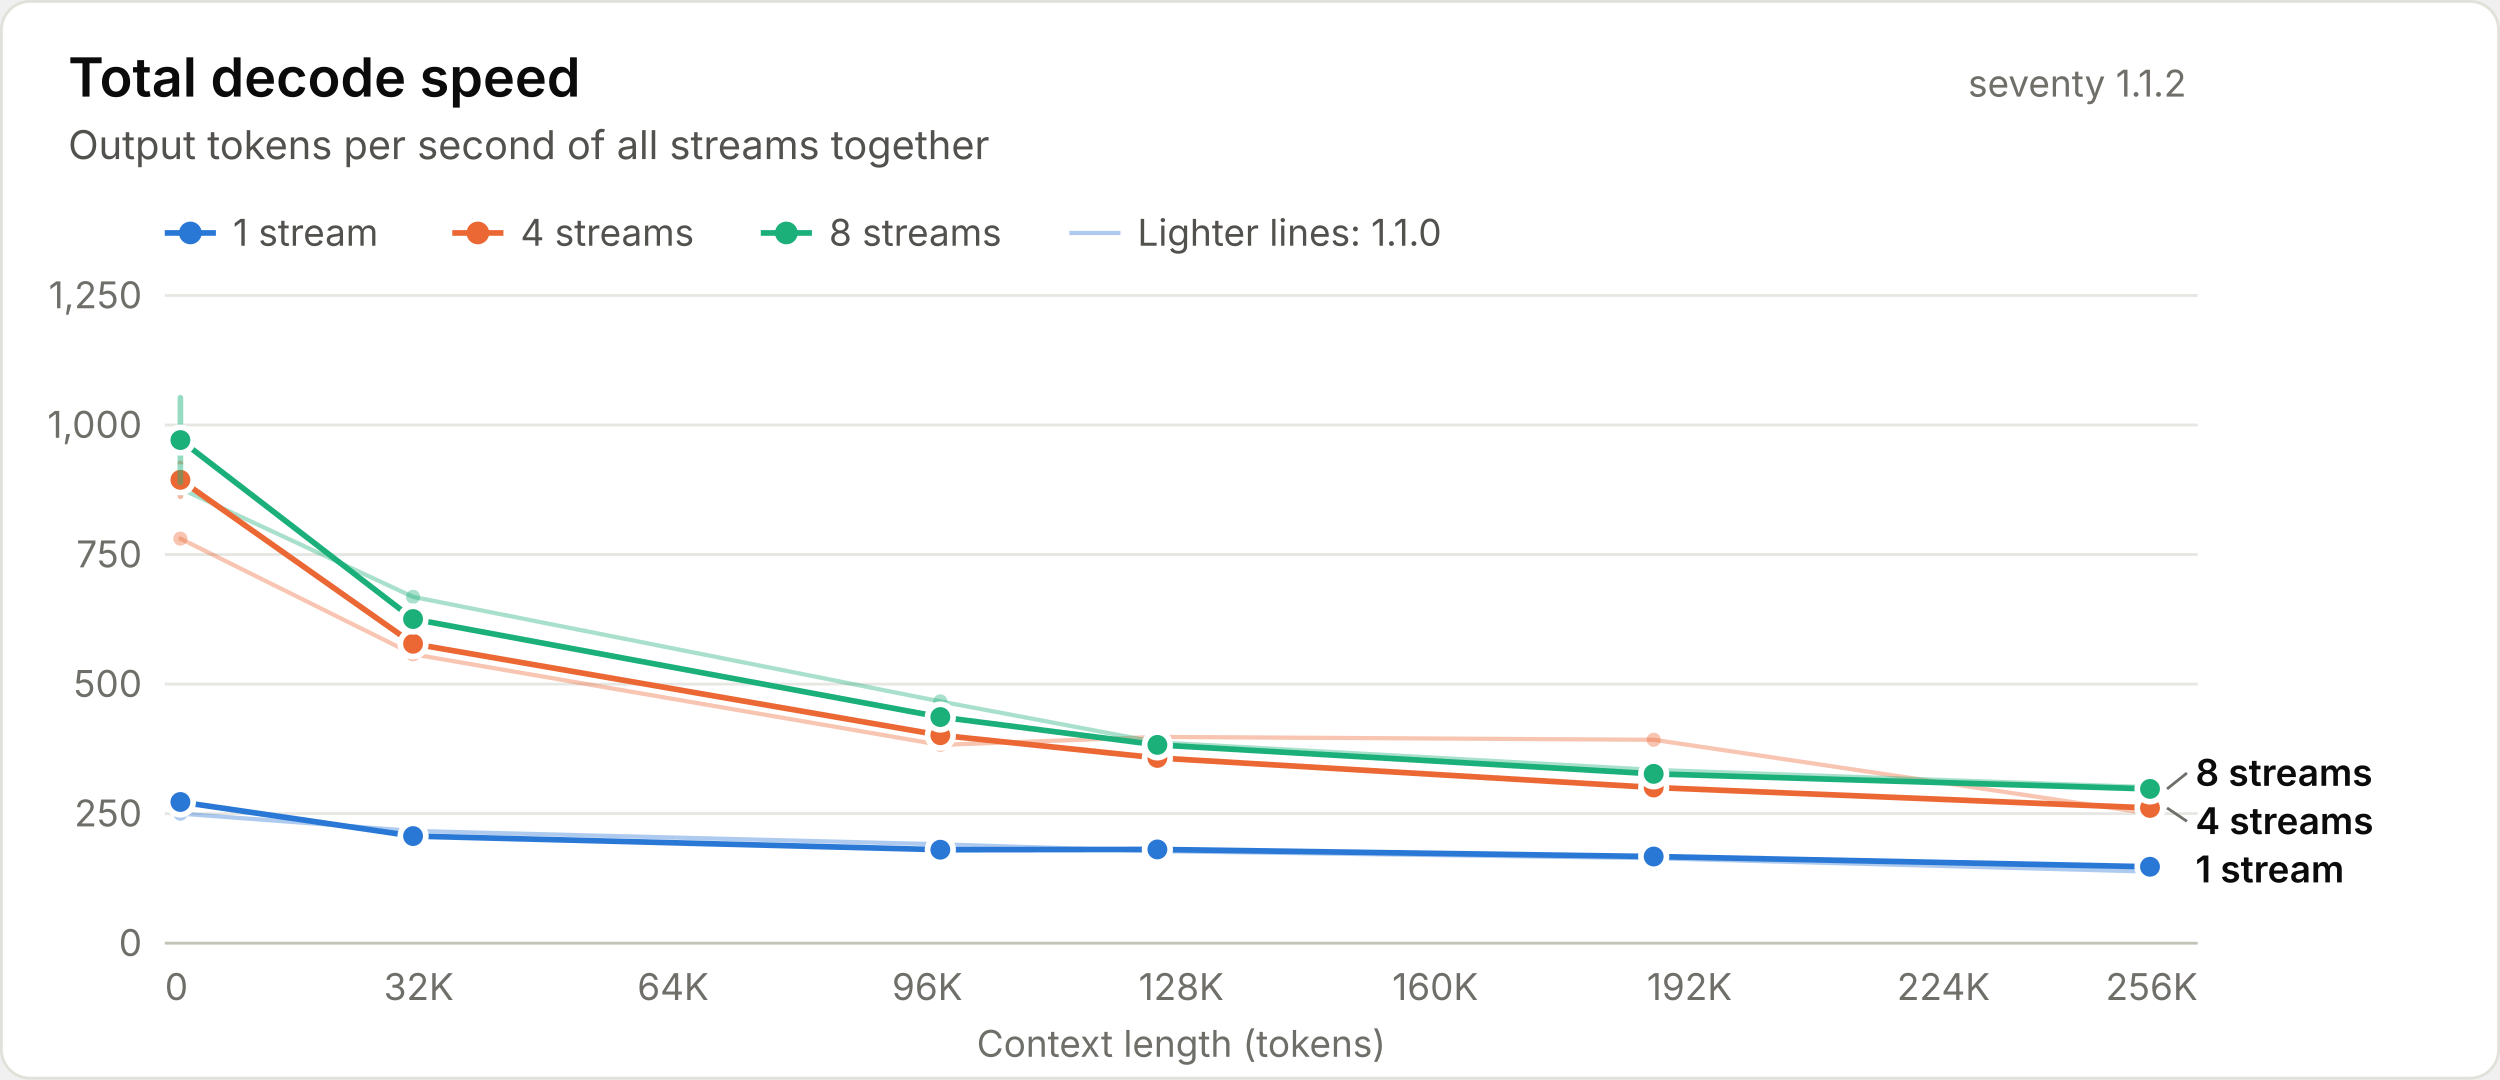
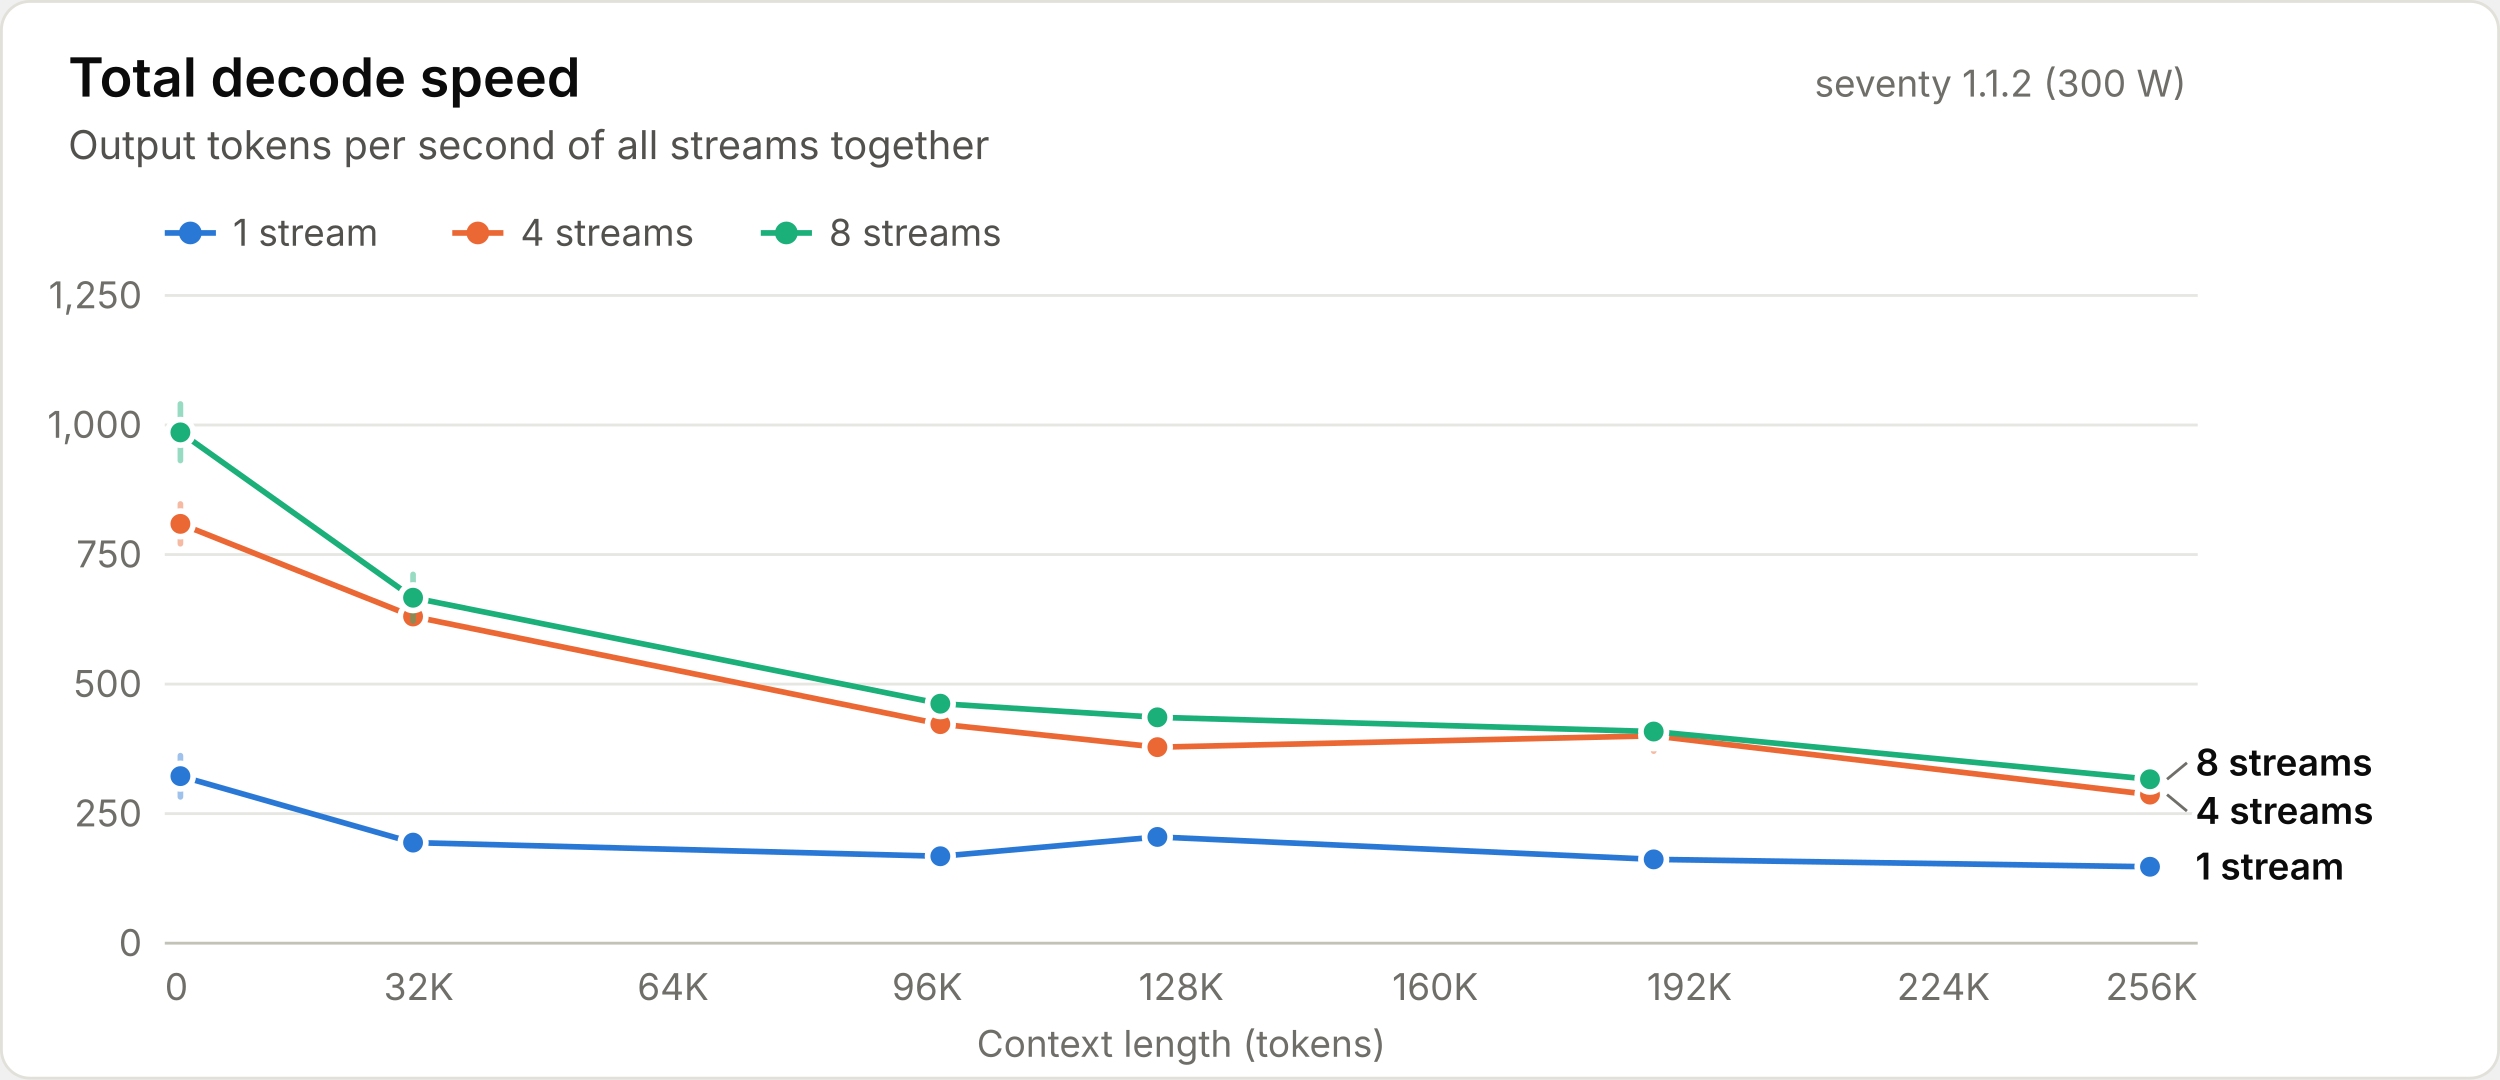
<svg xmlns="http://www.w3.org/2000/svg" viewBox="0 0 880 380" width="880" height="380" font-family="Inter, system-ui, -apple-system, 'Segoe UI', Helvetica, Arial, sans-serif" role="img" aria-label="Total decode speed">
  <rect x="0.5" y="0.5" width="879" height="379" rx="10" fill="#ffffff" stroke="#e1e0d9" />
  <text x="24.0" y="34.0" font-size="19" font-weight="600" fill="#0b0b0b" text-anchor="start">Total decode speed</text>
  <text x="24.0" y="56.0" font-size="14" font-weight="400" fill="#52514e" text-anchor="start">Output tokens per second of all streams together</text>
-   <text x="769.6" y="34.0" font-size="13" font-weight="400" fill="#6f6e69" text-anchor="end">seventy 1.1.2</text>
+   <text x="769.6" y="34.0" font-size="13" font-weight="400" fill="#6f6e69" text-anchor="end">seventy 1.1.2 (300 W)</text>
  <line x1="58" x2="773.6" y1="332.0" y2="332.0" stroke="#c3c2b7" stroke-width="1" />
  <text x="50.0" y="336.5" font-size="13" font-weight="400" fill="#6f6e69" text-anchor="end">0</text>
  <line x1="58" x2="773.6" y1="286.4" y2="286.4" stroke="#e6e6e3" stroke-width="1" />
  <text x="50.0" y="290.9" font-size="13" font-weight="400" fill="#6f6e69" text-anchor="end">250</text>
  <line x1="58" x2="773.6" y1="240.8" y2="240.8" stroke="#e6e6e3" stroke-width="1" />
  <text x="50.0" y="245.3" font-size="13" font-weight="400" fill="#6f6e69" text-anchor="end">500</text>
  <line x1="58" x2="773.6" y1="195.2" y2="195.2" stroke="#e6e6e3" stroke-width="1" />
  <text x="50.0" y="199.7" font-size="13" font-weight="400" fill="#6f6e69" text-anchor="end">750</text>
  <line x1="58" x2="773.6" y1="149.6" y2="149.6" stroke="#e6e6e3" stroke-width="1" />
  <text x="50.0" y="154.1" font-size="13" font-weight="400" fill="#6f6e69" text-anchor="end">1,000</text>
  <line x1="58" x2="773.6" y1="104.0" y2="104.0" stroke="#e6e6e3" stroke-width="1" />
  <text x="50.0" y="108.5" font-size="13" font-weight="400" fill="#6f6e69" text-anchor="end">1,250</text>
  <text x="58.0" y="352.0" font-size="13" font-weight="400" fill="#6f6e69" text-anchor="start">0</text>
  <text x="147.4" y="352.0" font-size="13" font-weight="400" fill="#6f6e69" text-anchor="middle">32K</text>
  <text x="236.9" y="352.0" font-size="13" font-weight="400" fill="#6f6e69" text-anchor="middle">64K</text>
  <text x="326.4" y="352.0" font-size="13" font-weight="400" fill="#6f6e69" text-anchor="middle">96K</text>
  <text x="415.8" y="352.0" font-size="13" font-weight="400" fill="#6f6e69" text-anchor="middle">128K</text>
  <text x="505.2" y="352.0" font-size="13" font-weight="400" fill="#6f6e69" text-anchor="middle">160K</text>
  <text x="594.7" y="352.0" font-size="13" font-weight="400" fill="#6f6e69" text-anchor="middle">192K</text>
  <text x="684.1" y="352.0" font-size="13" font-weight="400" fill="#6f6e69" text-anchor="middle">224K</text>
  <text x="773.6" y="352.0" font-size="13" font-weight="400" fill="#6f6e69" text-anchor="end">256K</text>
  <text x="415.8" y="372.0" font-size="13" font-weight="400" fill="#6f6e69" text-anchor="middle">Context length (tokens)</text>
-   <polyline points="63.5,286.4 145.4,292.5 331.0,297.2 407.4,299.6 582.1,302.1 756.8,306.8" fill="none" stroke="#2a78d6" stroke-opacity="0.38" stroke-width="1.5" stroke-linejoin="round" stroke-linecap="round" />
-   <circle cx="63.5" cy="286.4" r="2.5" fill="#2a78d6" fill-opacity="0.38" />
-   <circle cx="145.4" cy="292.5" r="2.5" fill="#2a78d6" fill-opacity="0.38" />
-   <circle cx="331.0" cy="297.2" r="2.5" fill="#2a78d6" fill-opacity="0.38" />
-   <circle cx="407.4" cy="299.6" r="2.5" fill="#2a78d6" fill-opacity="0.38" />
-   <circle cx="582.1" cy="302.1" r="2.5" fill="#2a78d6" fill-opacity="0.38" />
-   <circle cx="756.8" cy="306.8" r="2.5" fill="#2a78d6" fill-opacity="0.38" />
-   <polyline points="63.5,189.6 145.4,230.3 331.0,262.2 407.4,259.4 582.1,260.4 756.8,286.4" fill="none" stroke="#eb6834" stroke-opacity="0.38" stroke-width="1.5" stroke-linejoin="round" stroke-linecap="round" />
-   <circle cx="63.5" cy="189.6" r="2.5" fill="#eb6834" fill-opacity="0.38" />
-   <circle cx="145.4" cy="230.3" r="2.5" fill="#eb6834" fill-opacity="0.38" />
-   <circle cx="331.0" cy="262.2" r="2.5" fill="#eb6834" fill-opacity="0.38" />
-   <circle cx="407.4" cy="259.4" r="2.5" fill="#eb6834" fill-opacity="0.38" />
-   <circle cx="582.1" cy="260.4" r="2.5" fill="#eb6834" fill-opacity="0.38" />
-   <circle cx="756.8" cy="286.4" r="2.5" fill="#eb6834" fill-opacity="0.38" />
-   <polyline points="63.5,172.0 145.4,210.1 331.0,246.9 407.4,261.3 582.1,271.0 756.8,277.1" fill="none" stroke="#1baf7a" stroke-opacity="0.38" stroke-width="1.5" stroke-linejoin="round" stroke-linecap="round" />
-   <circle cx="63.5" cy="172.0" r="2.5" fill="#1baf7a" fill-opacity="0.38" />
-   <circle cx="145.4" cy="210.1" r="2.5" fill="#1baf7a" fill-opacity="0.38" />
-   <circle cx="331.0" cy="246.9" r="2.5" fill="#1baf7a" fill-opacity="0.38" />
-   <circle cx="407.4" cy="261.3" r="2.5" fill="#1baf7a" fill-opacity="0.38" />
-   <circle cx="582.1" cy="271.0" r="2.5" fill="#1baf7a" fill-opacity="0.38" />
-   <circle cx="756.8" cy="277.1" r="2.5" fill="#1baf7a" fill-opacity="0.38" />
-   <polyline points="63.5,282.3 145.4,294.3 331.0,299.1 407.4,299.0 582.1,301.5 756.8,305.1" fill="none" stroke="#2a78d6" stroke-width="2" stroke-linejoin="round" stroke-linecap="round" />
-   <line x1="63.5" x2="63.5" y1="283.4" y2="281.3" stroke="#2a78d6" stroke-opacity="0.45" stroke-width="2" stroke-linecap="round" />
-   <circle cx="63.5" cy="282.3" r="4.5" fill="#2a78d6" stroke="#ffffff" stroke-width="2" />
-   <circle cx="145.4" cy="294.3" r="4.5" fill="#2a78d6" stroke="#ffffff" stroke-width="2" />
-   <line x1="331.0" x2="331.0" y1="299.9" y2="298.4" stroke="#2a78d6" stroke-opacity="0.45" stroke-width="2" stroke-linecap="round" />
-   <circle cx="331.0" cy="299.1" r="4.5" fill="#2a78d6" stroke="#ffffff" stroke-width="2" />
-   <line x1="407.4" x2="407.4" y1="301.1" y2="296.9" stroke="#2a78d6" stroke-opacity="0.45" stroke-width="2" stroke-linecap="round" />
-   <circle cx="407.4" cy="299.0" r="4.5" fill="#2a78d6" stroke="#ffffff" stroke-width="2" />
-   <line x1="582.1" x2="582.1" y1="302.2" y2="300.9" stroke="#2a78d6" stroke-opacity="0.45" stroke-width="2" stroke-linecap="round" />
-   <circle cx="582.1" cy="301.5" r="4.5" fill="#2a78d6" stroke="#ffffff" stroke-width="2" />
-   <line x1="756.8" x2="756.8" y1="305.9" y2="304.3" stroke="#2a78d6" stroke-opacity="0.45" stroke-width="2" stroke-linecap="round" />
+   <polyline points="63.5,273.2 145.4,296.6 331.0,301.4 407.4,294.6 582.1,302.5 756.8,305.1" fill="none" stroke="#2a78d6" stroke-width="2" stroke-linejoin="round" stroke-linecap="round" />
+   <line x1="63.5" x2="63.5" y1="280.5" y2="266.0" stroke="#2a78d6" stroke-opacity="0.45" stroke-width="2" stroke-linecap="round" />
+   <circle cx="63.5" cy="273.2" r="4.5" fill="#2a78d6" stroke="#ffffff" stroke-width="2" />
+   <line x1="145.4" x2="145.4" y1="298.5" y2="294.6" stroke="#2a78d6" stroke-opacity="0.45" stroke-width="2" stroke-linecap="round" />
+   <circle cx="145.4" cy="296.6" r="4.5" fill="#2a78d6" stroke="#ffffff" stroke-width="2" />
+   <circle cx="331.0" cy="301.4" r="4.5" fill="#2a78d6" stroke="#ffffff" stroke-width="2" />
+   <line x1="407.4" x2="407.4" y1="298.7" y2="290.4" stroke="#2a78d6" stroke-opacity="0.45" stroke-width="2" stroke-linecap="round" />
+   <circle cx="407.4" cy="294.6" r="4.5" fill="#2a78d6" stroke="#ffffff" stroke-width="2" />
+   <line x1="582.1" x2="582.1" y1="306.9" y2="298.1" stroke="#2a78d6" stroke-opacity="0.45" stroke-width="2" stroke-linecap="round" />
+   <circle cx="582.1" cy="302.5" r="4.5" fill="#2a78d6" stroke="#ffffff" stroke-width="2" />
+   <line x1="756.8" x2="756.8" y1="307.4" y2="302.7" stroke="#2a78d6" stroke-opacity="0.45" stroke-width="2" stroke-linecap="round" />
  <circle cx="756.8" cy="305.1" r="4.5" fill="#2a78d6" stroke="#ffffff" stroke-width="2" />
-   <polyline points="63.5,168.9 145.4,226.6 331.0,258.8 407.4,266.8 582.1,277.2 756.8,284.4" fill="none" stroke="#eb6834" stroke-width="2" stroke-linejoin="round" stroke-linecap="round" />
-   <line x1="63.5" x2="63.5" y1="174.7" y2="163.1" stroke="#eb6834" stroke-opacity="0.45" stroke-width="2" stroke-linecap="round" />
-   <circle cx="63.5" cy="168.9" r="4.5" fill="#eb6834" stroke="#ffffff" stroke-width="2" />
-   <line x1="145.4" x2="145.4" y1="230.1" y2="223.0" stroke="#eb6834" stroke-opacity="0.45" stroke-width="2" stroke-linecap="round" />
-   <circle cx="145.4" cy="226.6" r="4.5" fill="#eb6834" stroke="#ffffff" stroke-width="2" />
-   <line x1="331.0" x2="331.0" y1="261.4" y2="256.2" stroke="#eb6834" stroke-opacity="0.45" stroke-width="2" stroke-linecap="round" />
-   <circle cx="331.0" cy="258.8" r="4.5" fill="#eb6834" stroke="#ffffff" stroke-width="2" />
-   <line x1="407.4" x2="407.4" y1="267.9" y2="265.7" stroke="#eb6834" stroke-opacity="0.45" stroke-width="2" stroke-linecap="round" />
-   <circle cx="407.4" cy="266.8" r="4.5" fill="#eb6834" stroke="#ffffff" stroke-width="2" />
-   <circle cx="582.1" cy="277.2" r="4.5" fill="#eb6834" stroke="#ffffff" stroke-width="2" />
-   <circle cx="756.8" cy="284.4" r="4.5" fill="#eb6834" stroke="#ffffff" stroke-width="2" />
-   <polyline points="63.5,154.9 145.4,217.9 331.0,252.4 407.4,262.2 582.1,272.4 756.8,277.7" fill="none" stroke="#1baf7a" stroke-width="2" stroke-linejoin="round" stroke-linecap="round" />
-   <line x1="63.5" x2="63.5" y1="169.8" y2="140.0" stroke="#1baf7a" stroke-opacity="0.45" stroke-width="2" stroke-linecap="round" />
-   <circle cx="63.5" cy="154.9" r="4.5" fill="#1baf7a" stroke="#ffffff" stroke-width="2" />
-   <line x1="145.4" x2="145.4" y1="220.5" y2="215.4" stroke="#1baf7a" stroke-opacity="0.45" stroke-width="2" stroke-linecap="round" />
-   <circle cx="145.4" cy="217.9" r="4.5" fill="#1baf7a" stroke="#ffffff" stroke-width="2" />
-   <line x1="331.0" x2="331.0" y1="255.5" y2="249.2" stroke="#1baf7a" stroke-opacity="0.45" stroke-width="2" stroke-linecap="round" />
-   <circle cx="331.0" cy="252.4" r="4.5" fill="#1baf7a" stroke="#ffffff" stroke-width="2" />
-   <line x1="407.4" x2="407.4" y1="263.6" y2="260.8" stroke="#1baf7a" stroke-opacity="0.45" stroke-width="2" stroke-linecap="round" />
-   <circle cx="407.4" cy="262.2" r="4.5" fill="#1baf7a" stroke="#ffffff" stroke-width="2" />
-   <line x1="582.1" x2="582.1" y1="274.8" y2="270.0" stroke="#1baf7a" stroke-opacity="0.45" stroke-width="2" stroke-linecap="round" />
-   <circle cx="582.1" cy="272.4" r="4.5" fill="#1baf7a" stroke="#ffffff" stroke-width="2" />
-   <line x1="756.8" x2="756.8" y1="281.2" y2="274.1" stroke="#1baf7a" stroke-opacity="0.45" stroke-width="2" stroke-linecap="round" />
-   <circle cx="756.8" cy="277.7" r="4.5" fill="#1baf7a" stroke="#ffffff" stroke-width="2" />
-   <line x1="762.8" y1="277.7" x2="769.8" y2="272.1" stroke="#6f6e69" stroke-width="1" />
-   <text x="772.8" y="276.6" font-size="13" font-weight="600" fill="#0b0b0b" text-anchor="start" paint-order="stroke" stroke="#ffffff" stroke-width="4" stroke-linejoin="round">8 streams</text>
-   <line x1="762.8" y1="284.4" x2="769.8" y2="289.1" stroke="#6f6e69" stroke-width="1" />
-   <text x="772.8" y="293.6" font-size="13" font-weight="600" fill="#0b0b0b" text-anchor="start" paint-order="stroke" stroke="#ffffff" stroke-width="4" stroke-linejoin="round">4 streams</text>
-   <text x="772.8" y="310.6" font-size="13" font-weight="600" fill="#0b0b0b" text-anchor="start" paint-order="stroke" stroke="#ffffff" stroke-width="4" stroke-linejoin="round">1 stream</text>
+   <polyline points="63.5,184.4 145.4,217.0 331.0,254.9 407.4,263.0 582.1,259.0 756.8,279.7" fill="none" stroke="#eb6834" stroke-width="2" stroke-linejoin="round" stroke-linecap="round" />
+   <line x1="63.5" x2="63.5" y1="191.4" y2="177.4" stroke="#eb6834" stroke-opacity="0.45" stroke-width="2" stroke-linecap="round" />
+   <circle cx="63.5" cy="184.4" r="4.5" fill="#eb6834" stroke="#ffffff" stroke-width="2" />
+   <line x1="145.4" x2="145.4" y1="219.2" y2="214.8" stroke="#eb6834" stroke-opacity="0.45" stroke-width="2" stroke-linecap="round" />
+   <circle cx="145.4" cy="217.0" r="4.5" fill="#eb6834" stroke="#ffffff" stroke-width="2" />
+   <line x1="331.0" x2="331.0" y1="255.8" y2="254.0" stroke="#eb6834" stroke-opacity="0.45" stroke-width="2" stroke-linecap="round" />
+   <circle cx="331.0" cy="254.9" r="4.5" fill="#eb6834" stroke="#ffffff" stroke-width="2" />
+   <line x1="407.4" x2="407.4" y1="264.1" y2="261.8" stroke="#eb6834" stroke-opacity="0.45" stroke-width="2" stroke-linecap="round" />
+   <circle cx="407.4" cy="263.0" r="4.5" fill="#eb6834" stroke="#ffffff" stroke-width="2" />
+   <line x1="582.1" x2="582.1" y1="264.4" y2="253.6" stroke="#eb6834" stroke-opacity="0.45" stroke-width="2" stroke-linecap="round" />
+   <circle cx="582.1" cy="259.0" r="4.5" fill="#eb6834" stroke="#ffffff" stroke-width="2" />
+   <line x1="756.8" x2="756.8" y1="282.8" y2="276.6" stroke="#eb6834" stroke-opacity="0.45" stroke-width="2" stroke-linecap="round" />
+   <circle cx="756.8" cy="279.7" r="4.5" fill="#eb6834" stroke="#ffffff" stroke-width="2" />
+   <polyline points="63.5,152.2 145.4,210.4 331.0,247.7 407.4,252.5 582.1,257.5 756.8,274.3" fill="none" stroke="#1baf7a" stroke-width="2" stroke-linejoin="round" stroke-linecap="round" />
+   <line x1="63.5" x2="63.5" y1="162.1" y2="142.2" stroke="#1baf7a" stroke-opacity="0.45" stroke-width="2" stroke-linecap="round" />
+   <circle cx="63.5" cy="152.2" r="4.5" fill="#1baf7a" stroke="#ffffff" stroke-width="2" />
+   <line x1="145.4" x2="145.4" y1="218.6" y2="202.2" stroke="#1baf7a" stroke-opacity="0.45" stroke-width="2" stroke-linecap="round" />
+   <circle cx="145.4" cy="210.4" r="4.5" fill="#1baf7a" stroke="#ffffff" stroke-width="2" />
+   <line x1="331.0" x2="331.0" y1="249.3" y2="246.1" stroke="#1baf7a" stroke-opacity="0.45" stroke-width="2" stroke-linecap="round" />
+   <circle cx="331.0" cy="247.7" r="4.5" fill="#1baf7a" stroke="#ffffff" stroke-width="2" />
+   <line x1="407.4" x2="407.4" y1="255.4" y2="249.6" stroke="#1baf7a" stroke-opacity="0.45" stroke-width="2" stroke-linecap="round" />
+   <circle cx="407.4" cy="252.5" r="4.5" fill="#1baf7a" stroke="#ffffff" stroke-width="2" />
+   <line x1="582.1" x2="582.1" y1="261.5" y2="253.5" stroke="#1baf7a" stroke-opacity="0.45" stroke-width="2" stroke-linecap="round" />
+   <circle cx="582.1" cy="257.5" r="4.5" fill="#1baf7a" stroke="#ffffff" stroke-width="2" />
+   <line x1="756.8" x2="756.8" y1="277.3" y2="271.4" stroke="#1baf7a" stroke-opacity="0.45" stroke-width="2" stroke-linecap="round" />
+   <circle cx="756.8" cy="274.3" r="4.5" fill="#1baf7a" stroke="#ffffff" stroke-width="2" />
+   <line x1="762.8" y1="274.3" x2="769.8" y2="268.5" stroke="#6f6e69" stroke-width="1" />
+   <text x="772.8" y="273.0" font-size="13" font-weight="600" fill="#0b0b0b" text-anchor="start" paint-order="stroke" stroke="#ffffff" stroke-width="4" stroke-linejoin="round">8 streams</text>
+   <line x1="762.8" y1="279.7" x2="769.8" y2="285.5" stroke="#6f6e69" stroke-width="1" />
+   <text x="772.8" y="290.0" font-size="13" font-weight="600" fill="#0b0b0b" text-anchor="start" paint-order="stroke" stroke="#ffffff" stroke-width="4" stroke-linejoin="round">4 streams</text>
+   <text x="772.8" y="309.6" font-size="13" font-weight="600" fill="#0b0b0b" text-anchor="start" paint-order="stroke" stroke="#ffffff" stroke-width="4" stroke-linejoin="round">1 stream</text>
  <line x1="58" x2="76" y1="82" y2="82" stroke="#2a78d6" stroke-width="2" />
  <circle cx="67" cy="82" r="4" fill="#2a78d6" />
  <text x="82.0" y="86.5" font-size="13" font-weight="400" fill="#52514e" text-anchor="start">1 stream</text>
  <line x1="159.2" x2="177.2" y1="82" y2="82" stroke="#eb6834" stroke-width="2" />
  <circle cx="168.2" cy="82" r="4" fill="#eb6834" />
  <text x="183.2" y="86.5" font-size="13" font-weight="400" fill="#52514e" text-anchor="start">4 streams</text>
  <line x1="267.8" x2="285.8" y1="82" y2="82" stroke="#1baf7a" stroke-width="2" />
  <circle cx="276.8" cy="82" r="4" fill="#1baf7a" />
  <text x="291.8" y="86.5" font-size="13" font-weight="400" fill="#52514e" text-anchor="start">8 streams</text>
-   <line x1="376.4" x2="394.4" y1="82" y2="82" stroke="#2a78d6" stroke-opacity="0.38" stroke-width="1.5" />
-   <text x="400.4" y="86.5" font-size="13" font-weight="400" fill="#52514e" text-anchor="start">Lighter lines: 1.1.0</text>
</svg>
